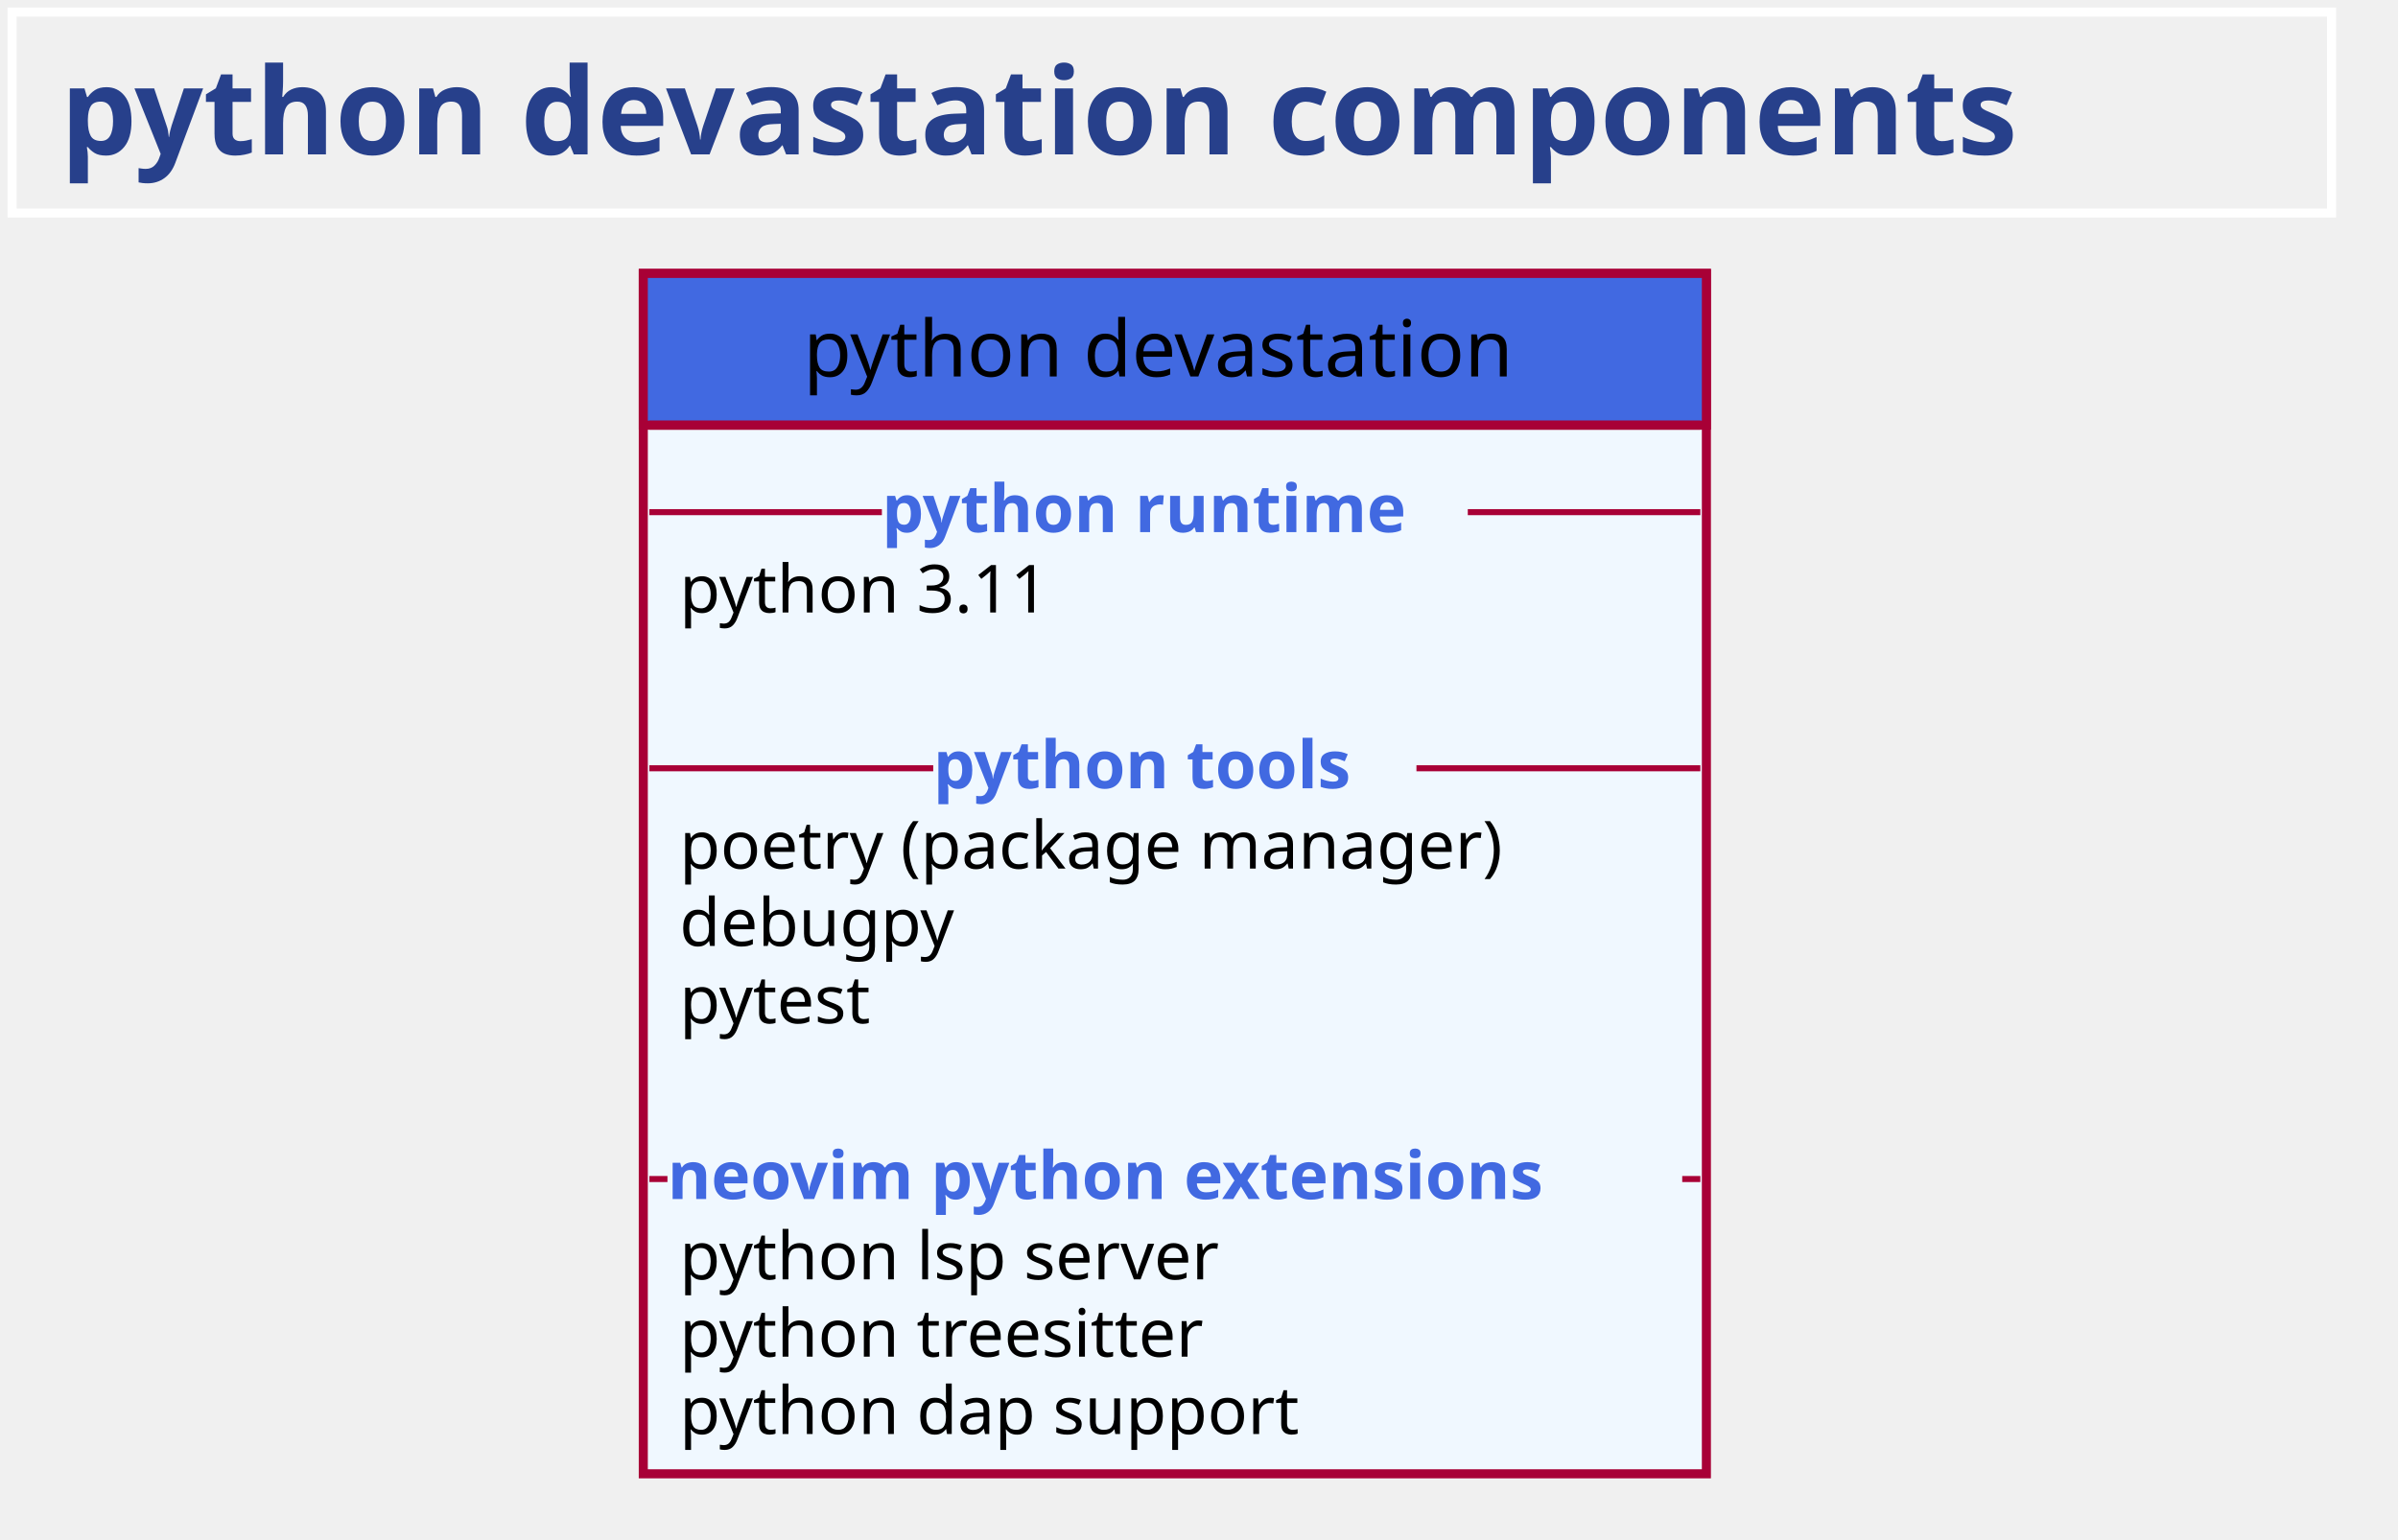
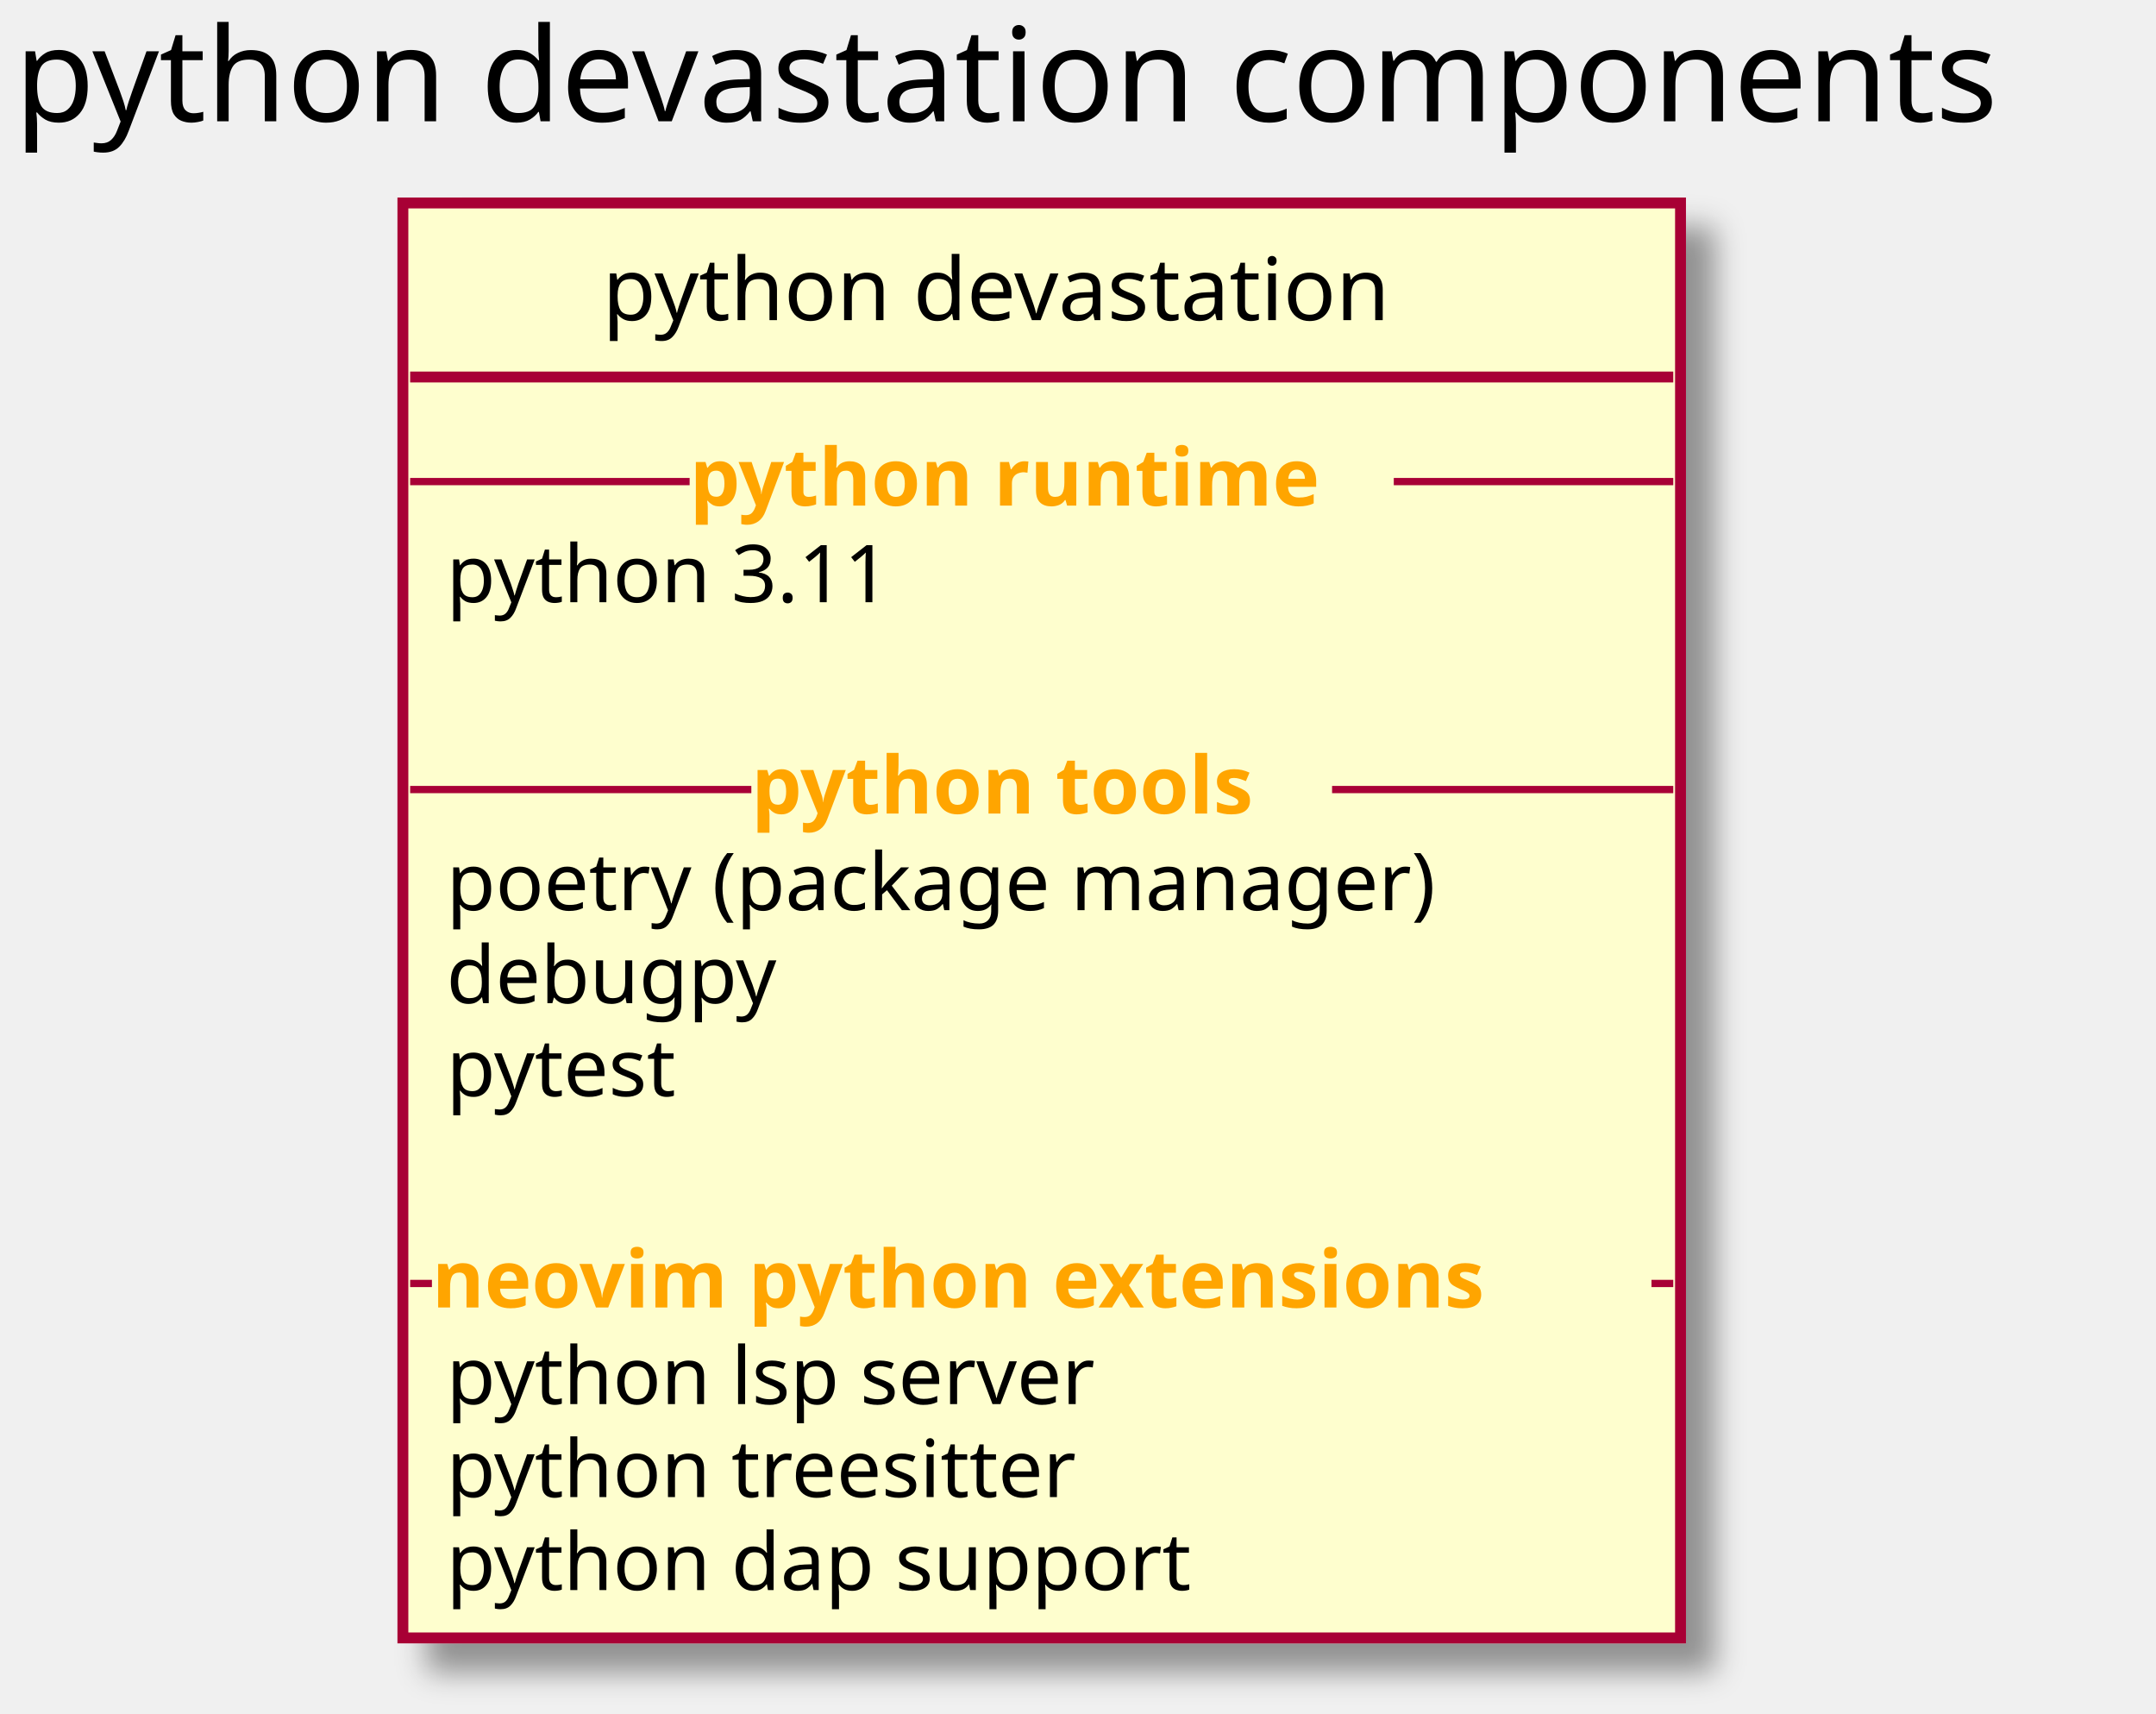
- <svg xmlns="http://www.w3.org/2000/svg" contentScriptType="application/ecmascript" contentStyleType="text/css" height="255px" preserveAspectRatio="none" style="width:397px;height:255px;" version="1.1" viewBox="0 0 397 255" width="397px" zoomAndPan="magnify">
-   <defs />
+ <svg xmlns="http://www.w3.org/2000/svg" contentScriptType="application/ecmascript" contentStyleType="text/css" height="236px" preserveAspectRatio="none" style="width:297px;height:236px;" version="1.1" viewBox="0 0 297 236" width="297px" zoomAndPan="magnify">
+   <defs>
+     <filter height="300%" id="fdwrwll75mjs0" width="300%" x="-1" y="-1">
+       <feGaussianBlur result="blurOut" stdDeviation="2.0" />
+       <feColorMatrix in="blurOut" result="blurOut2" type="matrix" values="0 0 0 0 0 0 0 0 0 0 0 0 0 0 0 0 0 0 .4 0" />
+       <feOffset dx="4.0" dy="4.0" in="blurOut2" result="blurOut3" />
+       <feBlend in="SourceGraphic" in2="blurOut3" mode="normal" />
+     </filter>
+   </defs>
  <g>
-     <rect fill="none" height="33.281" style="stroke: #FFFFFF; stroke-width: 1.5;" width="384" x="2" y="2" />
-     <text fill="#27408B" font-family="sans-serif" font-size="20" font-weight="bold" lengthAdjust="spacingAndGlyphs" textLength="368" x="10" y="25.564">python devastation components</text>
-     <rect fill="#F0F8FF" height="198.789" id="PyDev" style="stroke: #A80036; stroke-width: 1.5;" width="176" x="106.5" y="45.281" />
-     <rect fill="#4169E1" height="25.133" style="stroke: #A80036; stroke-width: 1.5;" width="176" x="106.5" y="45.281" />
-     <text fill="#000000" font-family="sans-serif" font-size="13" lengthAdjust="spacingAndGlyphs" textLength="123" x="133" y="62.348">python devastation</text>
-     <line style="stroke: #A80036; stroke-width: 1.5;" x1="107.5" x2="281.5" y1="70.414" y2="70.414" />
-     <text fill="#000000" font-family="sans-serif" font-size="11" lengthAdjust="spacingAndGlyphs" textLength="67" x="112.5" y="101.429">python 3.11</text>
-     <text fill="#000000" font-family="sans-serif" font-size="11" lengthAdjust="spacingAndGlyphs" textLength="0" x="116.5" y="114.234" />
-     <line style="stroke: #A80036; stroke-width: 1.0;" x1="107.5" x2="146" y1="84.816" y2="84.816" />
-     <text fill="#4169E1" font-family="sans-serif" font-size="11" font-weight="bold" lengthAdjust="spacingAndGlyphs" textLength="97" x="146" y="88.124">python runtime</text>
-     <line style="stroke: #A80036; stroke-width: 1.0;" x1="243" x2="281.5" y1="84.816" y2="84.816" />
-     <text fill="#000000" font-family="sans-serif" font-size="11" lengthAdjust="spacingAndGlyphs" textLength="150" x="112.5" y="143.843">poetry (package manager)</text>
-     <text fill="#000000" font-family="sans-serif" font-size="11" lengthAdjust="spacingAndGlyphs" textLength="48" x="112.5" y="156.648">debugpy</text>
-     <text fill="#000000" font-family="sans-serif" font-size="11" lengthAdjust="spacingAndGlyphs" textLength="35" x="112.5" y="169.453">pytest</text>
-     <text fill="#000000" font-family="sans-serif" font-size="11" lengthAdjust="spacingAndGlyphs" textLength="0" x="116.5" y="182.257" />
-     <line style="stroke: #A80036; stroke-width: 1.0;" x1="107.5" x2="154.5" y1="127.231" y2="127.231" />
-     <text fill="#4169E1" font-family="sans-serif" font-size="11" font-weight="bold" lengthAdjust="spacingAndGlyphs" textLength="80" x="154.5" y="130.539">python tools</text>
-     <line style="stroke: #A80036; stroke-width: 1.0;" x1="234.5" x2="281.5" y1="127.231" y2="127.231" />
-     <text fill="#000000" font-family="sans-serif" font-size="11" lengthAdjust="spacingAndGlyphs" textLength="100" x="112.5" y="211.867">python lsp server</text>
-     <text fill="#000000" font-family="sans-serif" font-size="11" lengthAdjust="spacingAndGlyphs" textLength="95" x="112.5" y="224.671">python treesitter</text>
-     <text fill="#000000" font-family="sans-serif" font-size="11" lengthAdjust="spacingAndGlyphs" textLength="111" x="112.5" y="237.476">python dap support</text>
-     <line style="stroke: #A80036; stroke-width: 1.0;" x1="107.5" x2="110.5" y1="195.254" y2="195.254" />
-     <text fill="#4169E1" font-family="sans-serif" font-size="11" font-weight="bold" lengthAdjust="spacingAndGlyphs" textLength="168" x="110.5" y="198.562">neovim python extensions</text>
-     <line style="stroke: #A80036; stroke-width: 1.0;" x1="278.5" x2="281.5" y1="195.254" y2="195.254" />
+     <text fill="#000000" font-family="sans-serif" font-size="18" lengthAdjust="spacingAndGlyphs" textLength="283" x="2" y="16.708">python devastation components</text>
+     <rect fill="#FEFECE" filter="url(#fdwrwll75mjs0)" height="197.625" id="PyDev" style="stroke: #A80036; stroke-width: 1.5;" width="176" x="55.5" y="27.953" />
+     <text fill="#000000" font-family="sans-serif" font-size="12" lengthAdjust="spacingAndGlyphs" textLength="121" x="83" y="44.092">python devastation</text>
+     <line style="stroke: #A80036; stroke-width: 1.5;" x1="56.5" x2="230.5" y1="51.922" y2="51.922" />
+     <text fill="#000000" font-family="sans-serif" font-size="11" lengthAdjust="spacingAndGlyphs" textLength="67" x="61.5" y="82.937">python 3.11</text>
+     <text fill="#000000" font-family="sans-serif" font-size="11" lengthAdjust="spacingAndGlyphs" textLength="0" x="65.5" y="95.742" />
+     <line style="stroke: #A80036; stroke-width: 1.0;" x1="56.5" x2="95" y1="66.324" y2="66.324" />
+     <text fill="#FFA500" font-family="sans-serif" font-size="11" font-weight="bold" lengthAdjust="spacingAndGlyphs" textLength="97" x="95" y="69.632">python runtime</text>
+     <line style="stroke: #A80036; stroke-width: 1.0;" x1="192" x2="230.5" y1="66.324" y2="66.324" />
+     <text fill="#000000" font-family="sans-serif" font-size="11" lengthAdjust="spacingAndGlyphs" textLength="150" x="61.5" y="125.351">poetry (package manager)</text>
+     <text fill="#000000" font-family="sans-serif" font-size="11" lengthAdjust="spacingAndGlyphs" textLength="48" x="61.5" y="138.156">debugpy</text>
+     <text fill="#000000" font-family="sans-serif" font-size="11" lengthAdjust="spacingAndGlyphs" textLength="35" x="61.5" y="150.96">pytest</text>
+     <text fill="#000000" font-family="sans-serif" font-size="11" lengthAdjust="spacingAndGlyphs" textLength="0" x="65.5" y="163.765" />
+     <line style="stroke: #A80036; stroke-width: 1.0;" x1="56.5" x2="103.5" y1="108.738" y2="108.738" />
+     <text fill="#FFA500" font-family="sans-serif" font-size="11" font-weight="bold" lengthAdjust="spacingAndGlyphs" textLength="80" x="103.5" y="112.046">python tools</text>
+     <line style="stroke: #A80036; stroke-width: 1.0;" x1="183.5" x2="230.5" y1="108.738" y2="108.738" />
+     <text fill="#000000" font-family="sans-serif" font-size="11" lengthAdjust="spacingAndGlyphs" textLength="100" x="61.5" y="193.375">python lsp server</text>
+     <text fill="#000000" font-family="sans-serif" font-size="11" lengthAdjust="spacingAndGlyphs" textLength="95" x="61.5" y="206.179">python treesitter</text>
+     <text fill="#000000" font-family="sans-serif" font-size="11" lengthAdjust="spacingAndGlyphs" textLength="111" x="61.5" y="218.984">python dap support</text>
+     <line style="stroke: #A80036; stroke-width: 1.0;" x1="56.5" x2="59.5" y1="176.762" y2="176.762" />
+     <text fill="#FFA500" font-family="sans-serif" font-size="11" font-weight="bold" lengthAdjust="spacingAndGlyphs" textLength="168" x="59.5" y="180.07">neovim python extensions</text>
+     <line style="stroke: #A80036; stroke-width: 1.0;" x1="227.5" x2="230.5" y1="176.762" y2="176.762" />
  </g>
</svg>
